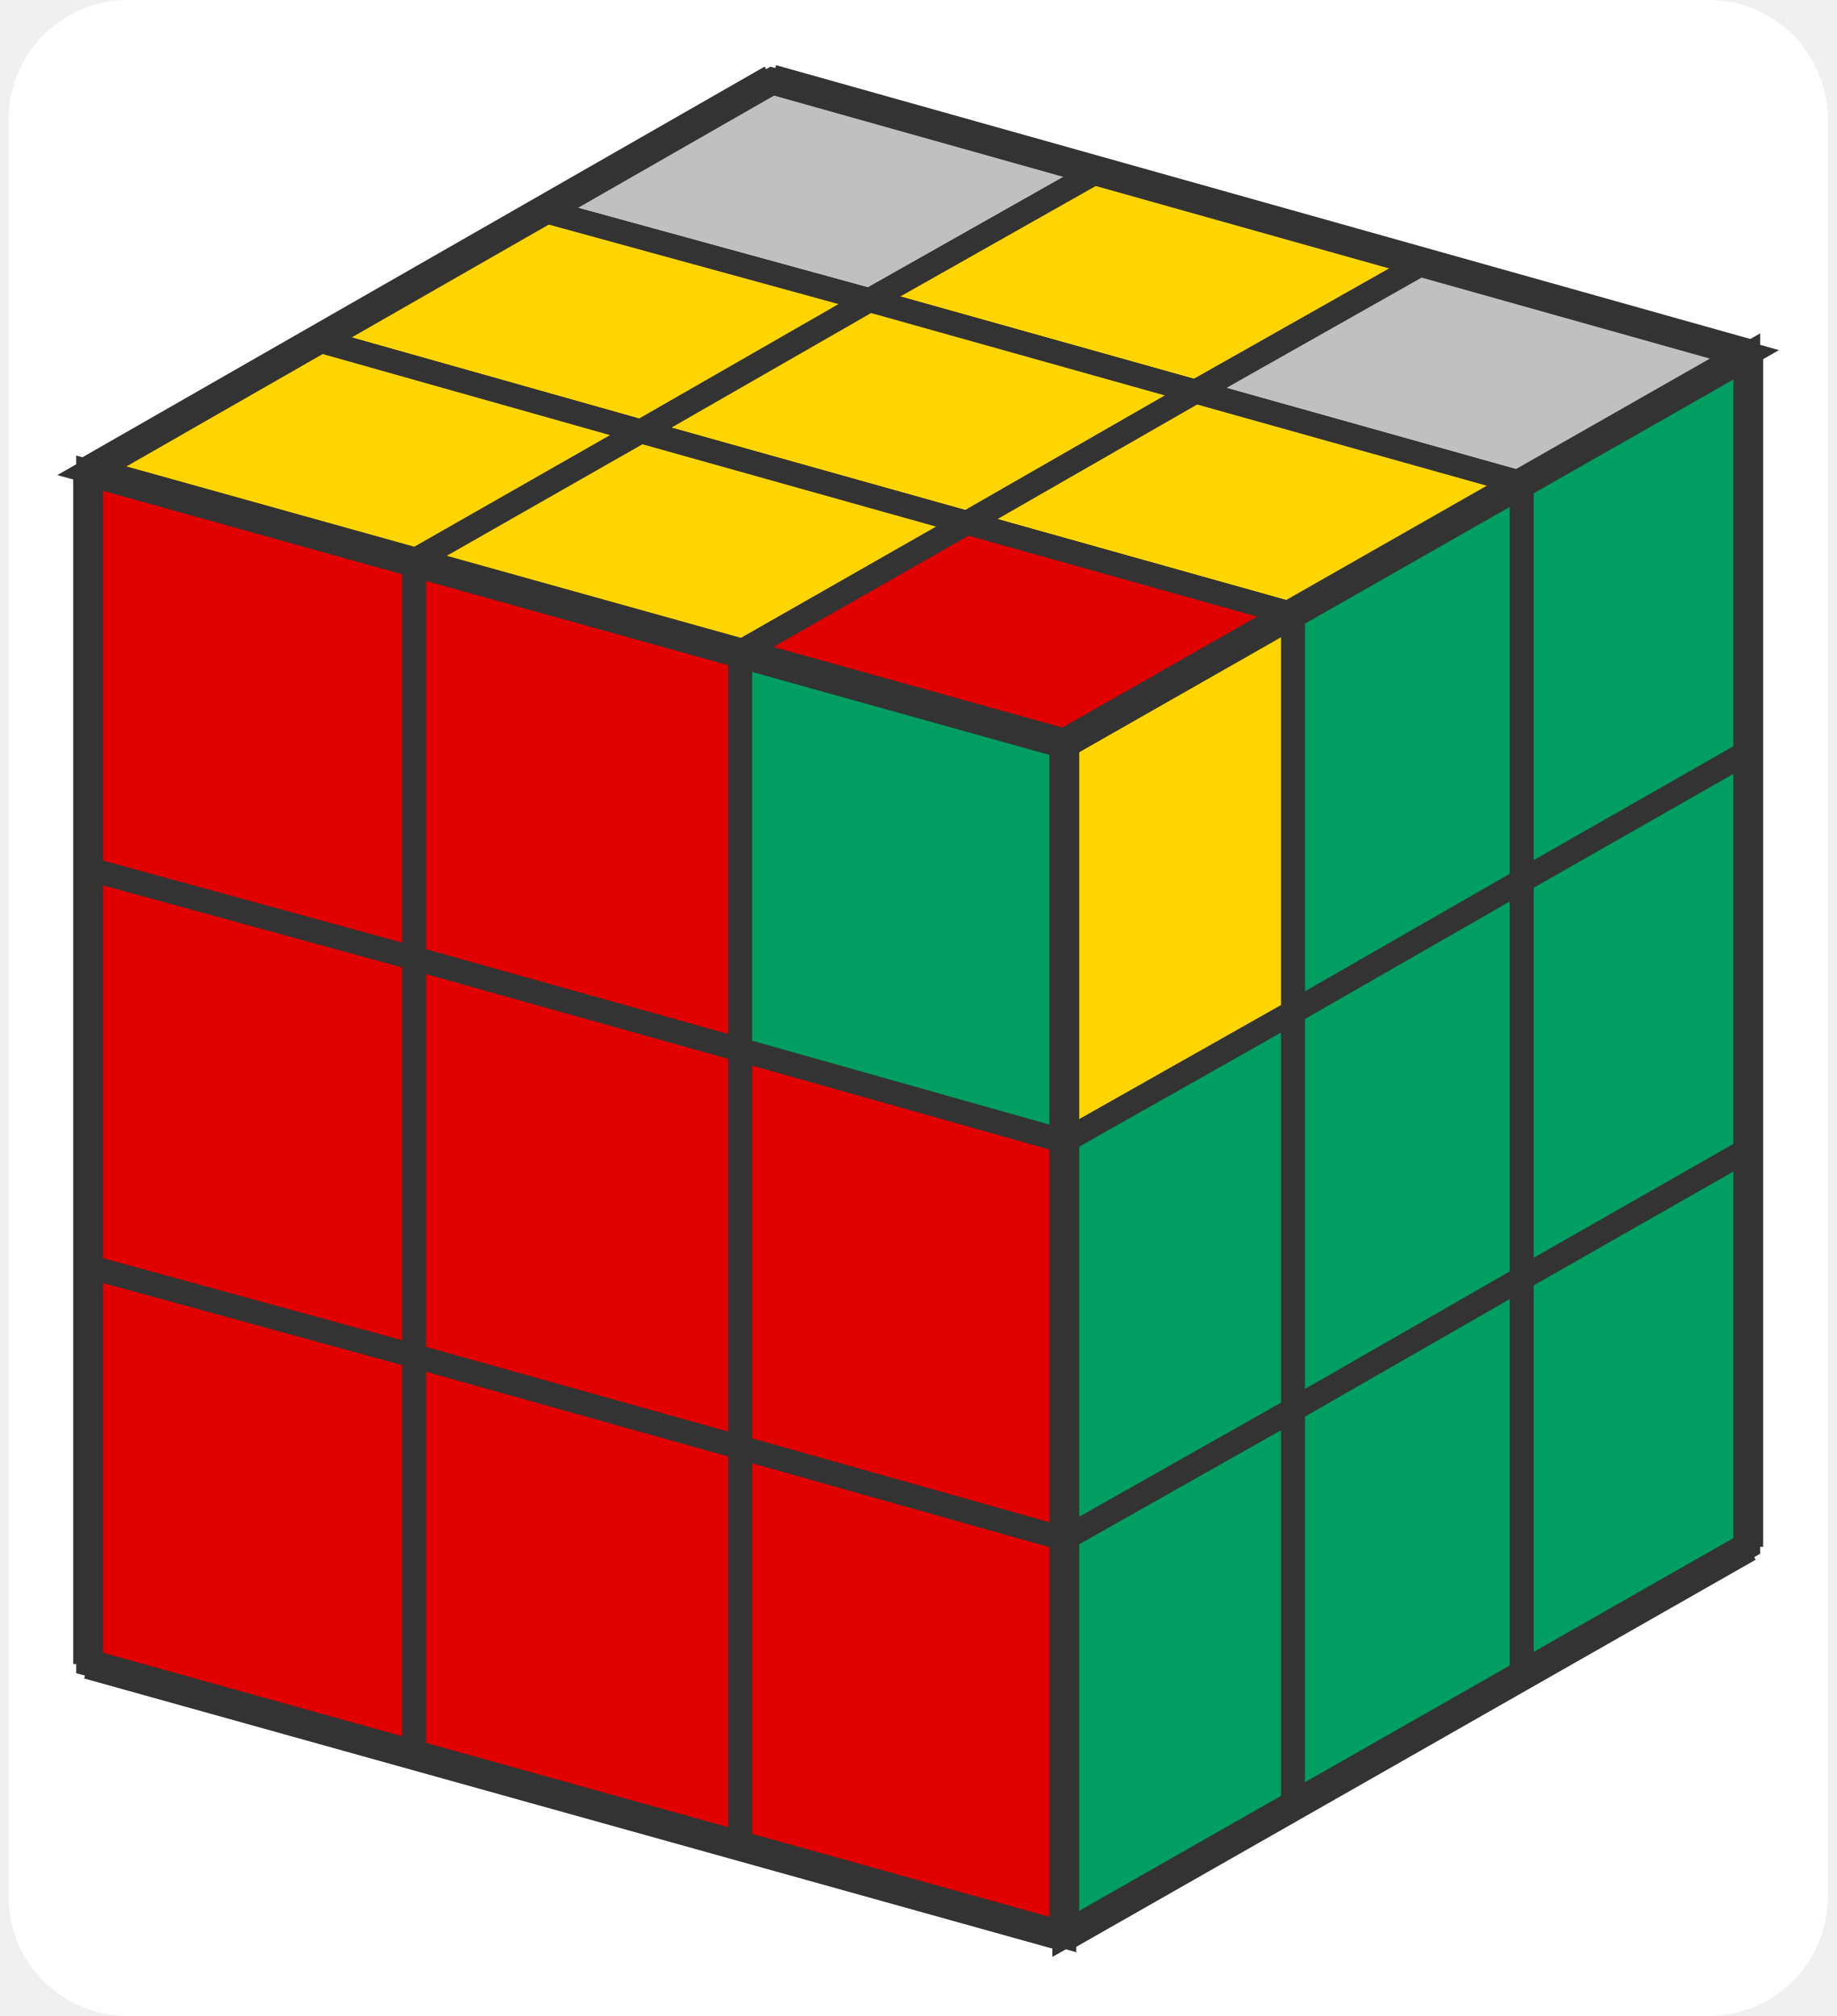
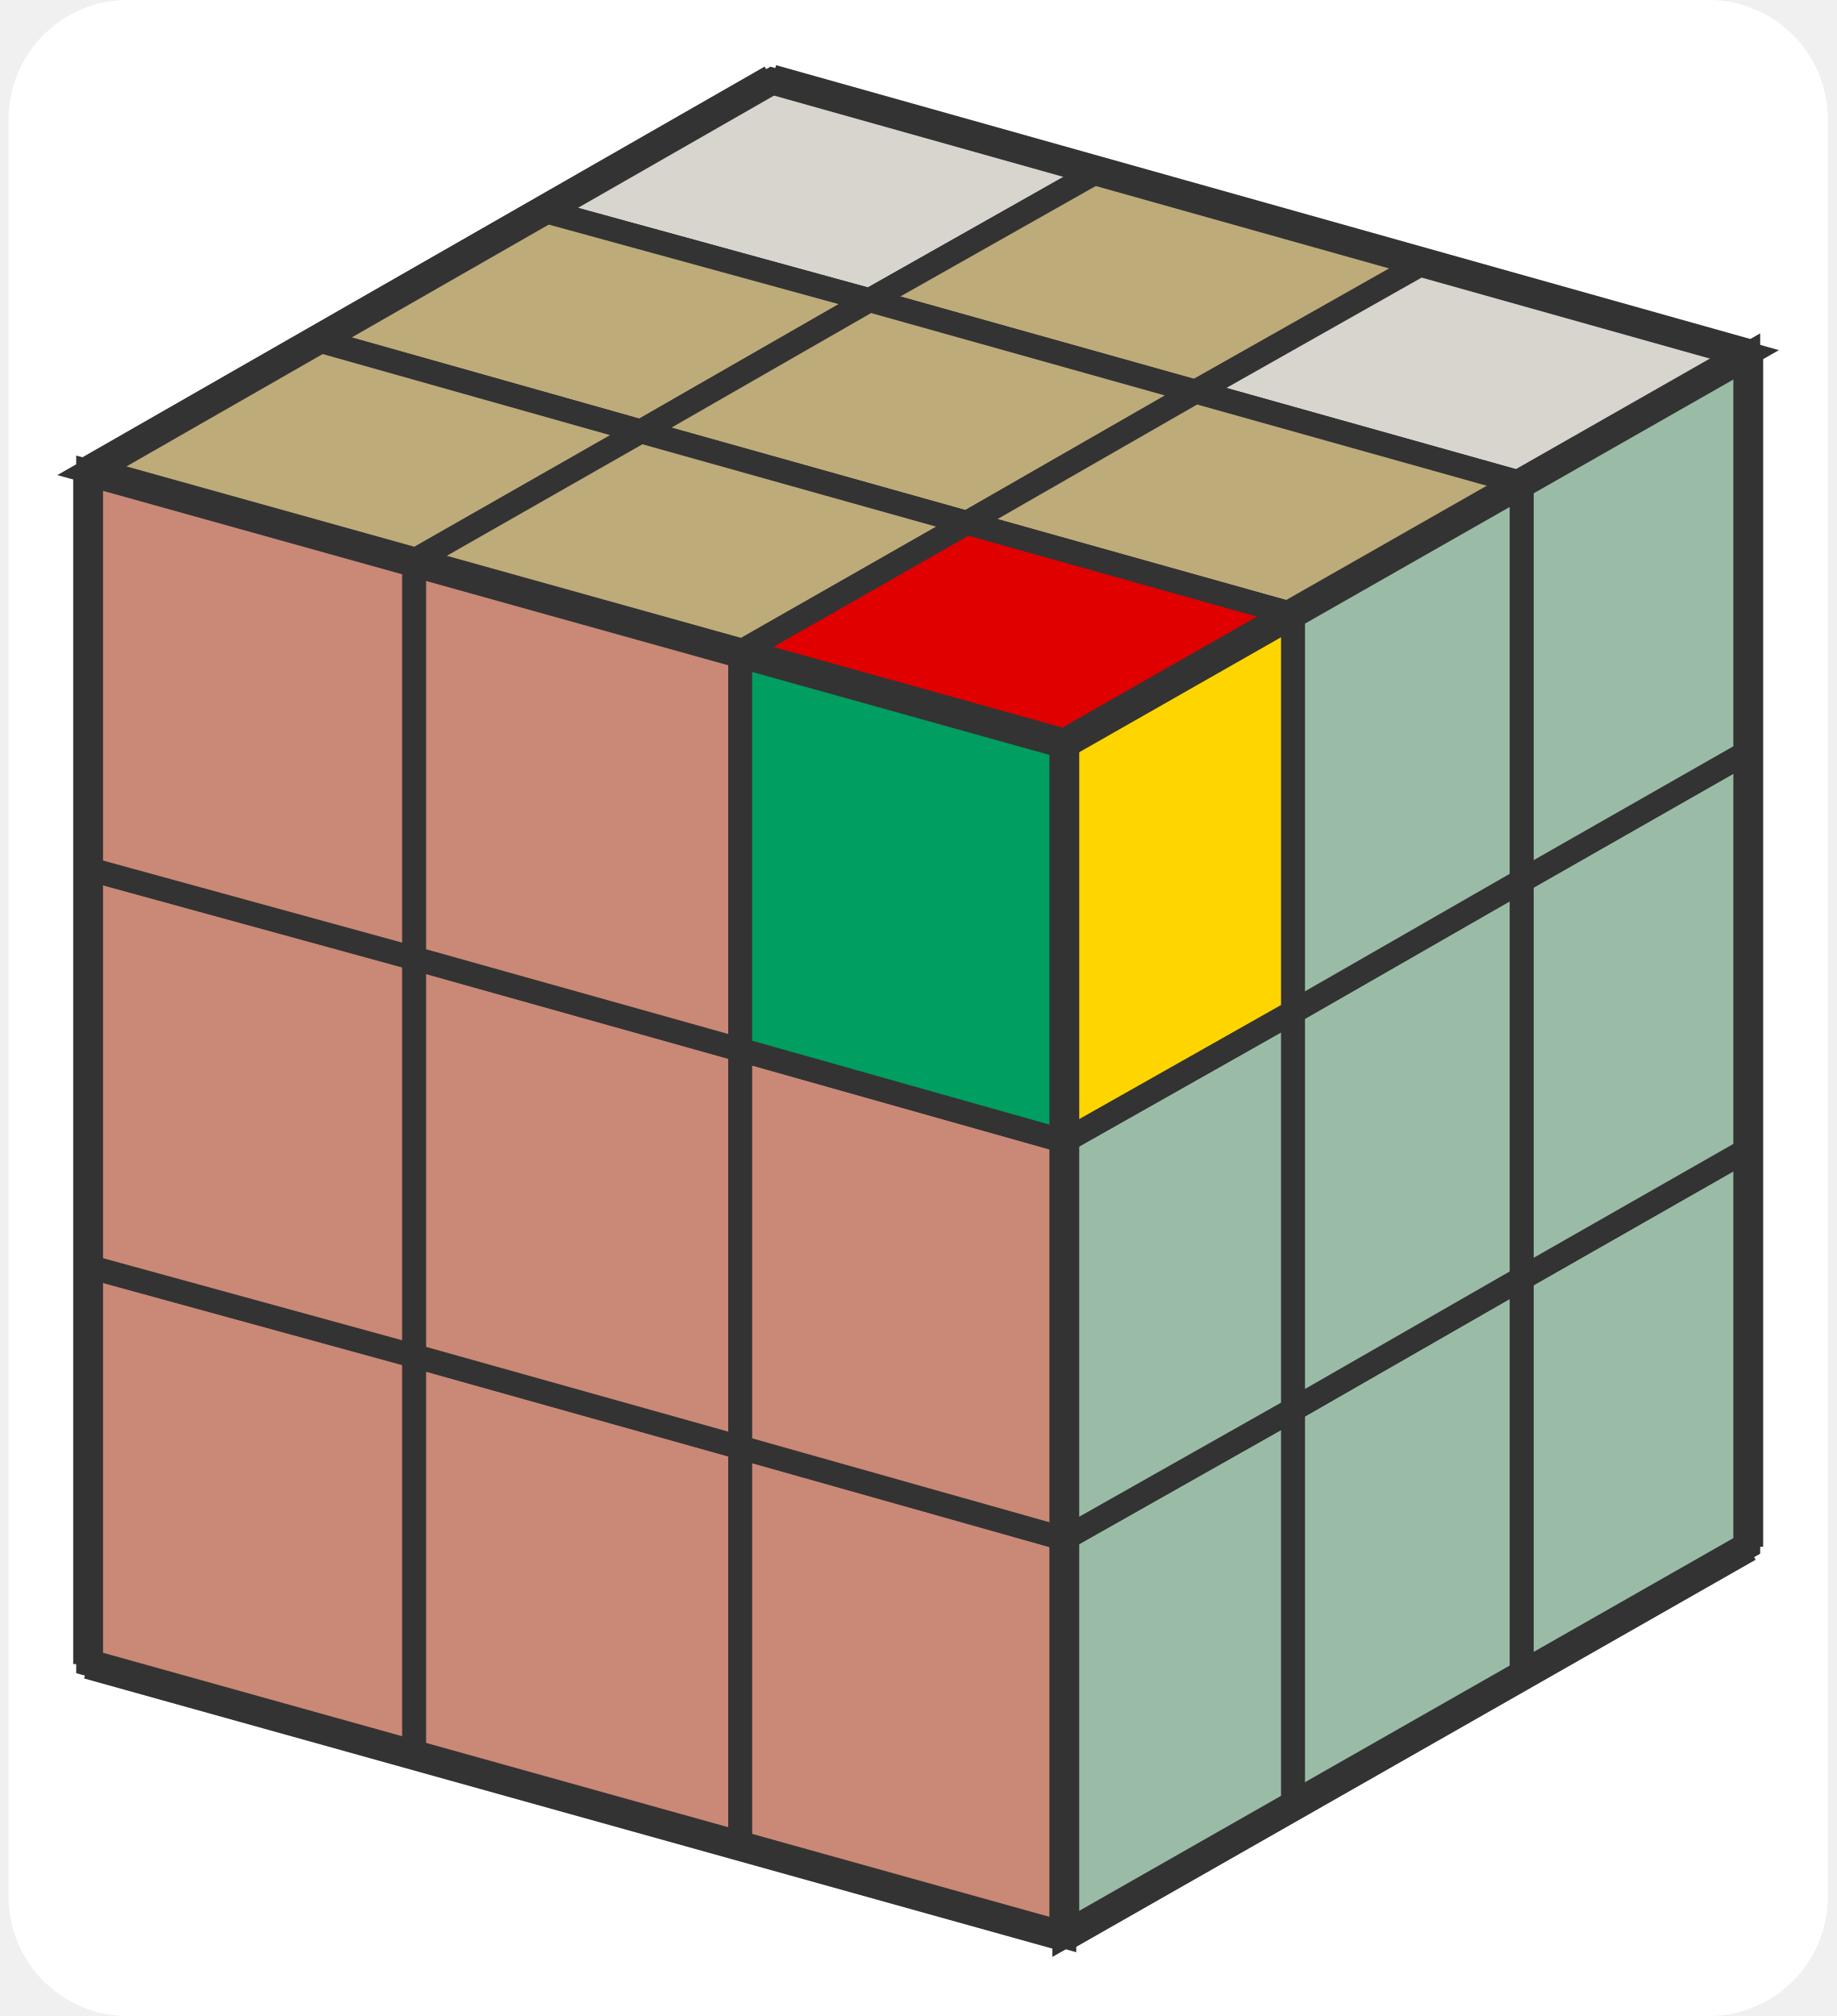
<svg xmlns="http://www.w3.org/2000/svg" baseProfile="full" height="101px" version="1.1" viewBox="39.1 20.0 91.5 101.4" width="92px">
  <defs>
    <style type="text/css">.bg{fill:#FFFFFF}.paper{fill:#FFFFFF}.ink{fill:#222222}.ink-stroke{stroke:#222222}@media (prefers-color-scheme:light){.bg{fill:none}}@media (prefers-color-scheme:dark){.bg{fill:none}.paper{fill:#161412}.ink{fill:#ECE8E1}.ink-stroke{stroke:#ECE8E1}}</style>
  </defs>
  <rect class="bg" fill="#FFFFFF" height="101.4" rx="6" ry="6" width="91.5" x="39.1" y="20.0" />
-   <polygon fill="#009E60" points="126.6,77.8 115.2,84.3 115.2,104.3 126.6,97.8" stroke="#333333" stroke-width="1.2" />
-   <polygon fill="#009E60" points="126.6,57.8 115.2,64.3 115.2,84.3 126.6,77.8" stroke="#333333" stroke-width="1.2" />
-   <polygon fill="#009E60" points="126.6,37.8 115.2,44.3 115.2,64.3 126.6,57.8" stroke="#333333" stroke-width="1.2" />
-   <polygon fill="#009E60" points="115.2,84.3 103.7,90.9 103.7,110.9 115.2,104.3" stroke="#333333" stroke-width="1.2" />
-   <polygon fill="#009E60" points="115.2,64.3 103.7,70.9 103.7,90.9 115.2,84.3" stroke="#333333" stroke-width="1.2" />
-   <polygon fill="#009E60" points="115.2,44.3 103.7,50.9 103.7,70.9 115.2,64.3" stroke="#333333" stroke-width="1.2" />
-   <polygon fill="#009E60" points="103.7,90.9 92.2,97.4 92.2,117.4 103.7,110.9" stroke="#333333" stroke-width="1.2" />
-   <polygon fill="#009E60" points="103.7,70.9 92.2,77.4 92.2,97.4 103.7,90.9" stroke="#333333" stroke-width="1.2" />
+   <polygon fill="#9ABCA6" points="126.6,77.8 115.2,84.3 115.2,104.3 126.6,97.8" stroke="#333333" stroke-width="1.2" />
+   <polygon fill="#9ABCA6" points="126.6,57.8 115.2,64.3 115.2,84.3 126.6,77.8" stroke="#333333" stroke-width="1.2" />
+   <polygon fill="#9ABCA6" points="126.6,37.8 115.2,44.3 115.2,64.3 126.6,57.8" stroke="#333333" stroke-width="1.2" />
+   <polygon fill="#9ABCA6" points="115.2,84.3 103.7,90.9 103.7,110.9 115.2,104.3" stroke="#333333" stroke-width="1.2" />
+   <polygon fill="#9ABCA6" points="115.2,64.3 103.7,70.9 103.7,90.9 115.2,84.3" stroke="#333333" stroke-width="1.2" />
+   <polygon fill="#9ABCA6" points="115.2,44.3 103.7,50.9 103.7,70.9 115.2,64.3" stroke="#333333" stroke-width="1.2" />
+   <polygon fill="#9ABCA6" points="103.7,90.9 92.2,97.4 92.2,117.4 103.7,110.9" stroke="#333333" stroke-width="1.2" />
+   <polygon fill="#9ABCA6" points="103.7,70.9 92.2,77.4 92.2,97.4 103.7,90.9" stroke="#333333" stroke-width="1.2" />
  <polygon fill="#FFD500" points="103.7,50.9 92.2,57.4 92.2,77.4 103.7,70.9" stroke="#333333" stroke-width="1.2" />
-   <polygon fill="#E00000" points="43.1,83.7 59.5,88.2 59.5,108.2 43.1,103.7" stroke="#333333" stroke-width="1.2" />
-   <polygon fill="#E00000" points="43.1,63.7 59.5,68.2 59.5,88.2 43.1,83.7" stroke="#333333" stroke-width="1.2" />
-   <polygon fill="#E00000" points="43.1,43.7 59.5,48.2 59.5,68.2 43.1,63.7" stroke="#333333" stroke-width="1.2" />
-   <polygon fill="#E00000" points="59.5,88.2 75.9,92.8 75.9,112.8 59.5,108.2" stroke="#333333" stroke-width="1.2" />
-   <polygon fill="#E00000" points="59.5,68.2 75.9,72.8 75.9,92.8 59.5,88.2" stroke="#333333" stroke-width="1.2" />
-   <polygon fill="#E00000" points="59.5,48.2 75.9,52.8 75.9,72.8 59.5,68.2" stroke="#333333" stroke-width="1.2" />
-   <polygon fill="#E00000" points="75.9,92.8 92.2,97.4 92.2,117.4 75.9,112.8" stroke="#333333" stroke-width="1.2" />
-   <polygon fill="#E00000" points="75.9,72.8 92.2,77.4 92.2,97.4 75.9,92.8" stroke="#333333" stroke-width="1.2" />
+   <polygon fill="#CA8876" points="43.1,83.7 59.5,88.2 59.5,108.2 43.1,103.7" stroke="#333333" stroke-width="1.2" />
+   <polygon fill="#CA8876" points="43.1,63.7 59.5,68.2 59.5,88.2 43.1,83.7" stroke="#333333" stroke-width="1.2" />
+   <polygon fill="#CA8876" points="43.1,43.7 59.5,48.2 59.5,68.2 43.1,63.7" stroke="#333333" stroke-width="1.2" />
+   <polygon fill="#CA8876" points="59.5,88.2 75.9,92.8 75.9,112.8 59.5,108.2" stroke="#333333" stroke-width="1.2" />
+   <polygon fill="#CA8876" points="59.5,68.2 75.9,72.8 75.9,92.8 59.5,88.2" stroke="#333333" stroke-width="1.2" />
+   <polygon fill="#CA8876" points="59.5,48.2 75.9,52.8 75.9,72.8 59.5,68.2" stroke="#333333" stroke-width="1.2" />
+   <polygon fill="#CA8876" points="75.9,92.8 92.2,97.4 92.2,117.4 75.9,112.8" stroke="#333333" stroke-width="1.2" />
+   <polygon fill="#CA8876" points="75.9,72.8 92.2,77.4 92.2,97.4 75.9,92.8" stroke="#333333" stroke-width="1.2" />
  <polygon fill="#009E60" points="75.9,52.8 92.2,57.4 92.2,77.4 75.9,72.8" stroke="#333333" stroke-width="1.2" />
-   <polygon fill="#C0C0C0" points="77.5,24.0 93.9,28.6 82.4,35.1 66.0,30.6" stroke="#333333" stroke-width="1.2" />
-   <polygon fill="#FFD500" points="66.0,30.6 82.4,35.1 70.9,41.7 54.6,37.1" stroke="#333333" stroke-width="1.2" />
-   <polygon fill="#FFD500" points="54.6,37.1 70.9,41.7 59.5,48.2 43.1,43.7" stroke="#333333" stroke-width="1.2" />
-   <polygon fill="#FFD500" points="93.9,28.6 110.3,33.2 98.8,39.7 82.4,35.1" stroke="#333333" stroke-width="1.2" />
-   <polygon fill="#FFD500" points="82.4,35.1 98.8,39.7 87.3,46.3 70.9,41.7" stroke="#333333" stroke-width="1.2" />
-   <polygon fill="#FFD500" points="70.9,41.7 87.3,46.3 75.9,52.8 59.5,48.2" stroke="#333333" stroke-width="1.2" />
-   <polygon fill="#C0C0C0" points="110.3,33.2 126.6,37.8 115.2,44.3 98.8,39.7" stroke="#333333" stroke-width="1.2" />
-   <polygon fill="#FFD500" points="98.8,39.7 115.2,44.3 103.7,50.9 87.3,46.3" stroke="#333333" stroke-width="1.2" />
+   <polygon fill="#D8D5CF" points="77.5,24.0 93.9,28.6 82.4,35.1 66.0,30.6" stroke="#333333" stroke-width="1.2" />
+   <polygon fill="#BEAB7A" points="66.0,30.6 82.4,35.1 70.9,41.7 54.6,37.1" stroke="#333333" stroke-width="1.2" />
+   <polygon fill="#BEAB7A" points="54.6,37.1 70.9,41.7 59.5,48.2 43.1,43.7" stroke="#333333" stroke-width="1.2" />
+   <polygon fill="#BEAB7A" points="93.9,28.6 110.3,33.2 98.8,39.7 82.4,35.1" stroke="#333333" stroke-width="1.2" />
+   <polygon fill="#BEAB7A" points="82.4,35.1 98.8,39.7 87.3,46.3 70.9,41.7" stroke="#333333" stroke-width="1.2" />
+   <polygon fill="#BEAB7A" points="70.9,41.7 87.3,46.3 75.9,52.8 59.5,48.2" stroke="#333333" stroke-width="1.2" />
+   <polygon fill="#D8D5CF" points="110.3,33.2 126.6,37.8 115.2,44.3 98.8,39.7" stroke="#333333" stroke-width="1.2" />
+   <polygon fill="#BEAB7A" points="98.8,39.7 115.2,44.3 103.7,50.9 87.3,46.3" stroke="#333333" stroke-width="1.2" />
  <polygon fill="#E00000" points="87.3,46.3 103.7,50.9 92.2,57.4 75.9,52.8" stroke="#333333" stroke-width="1.2" />
  <line stroke="#333333" stroke-width="1.5" x1="77.5" x2="126.6" y1="24.0" y2="37.8" />
  <line stroke="#333333" stroke-width="1.5" x1="126.6" x2="126.6" y1="37.8" y2="97.8" />
  <line stroke="#333333" stroke-width="1.5" x1="126.6" x2="92.2" y1="97.8" y2="117.4" />
  <line stroke="#333333" stroke-width="1.5" x1="92.2" x2="43.1" y1="117.4" y2="103.7" />
  <line stroke="#333333" stroke-width="1.5" x1="43.1" x2="43.1" y1="103.7" y2="43.7" />
  <line stroke="#333333" stroke-width="1.5" x1="43.1" x2="77.5" y1="43.7" y2="24.0" />
  <line stroke="#333333" stroke-width="1.5" x1="92.2" x2="43.1" y1="57.4" y2="43.7" />
  <line stroke="#333333" stroke-width="1.5" x1="92.2" x2="126.6" y1="57.4" y2="37.8" />
  <line stroke="#333333" stroke-width="1.5" x1="92.2" x2="92.2" y1="57.4" y2="117.4" />
</svg>
